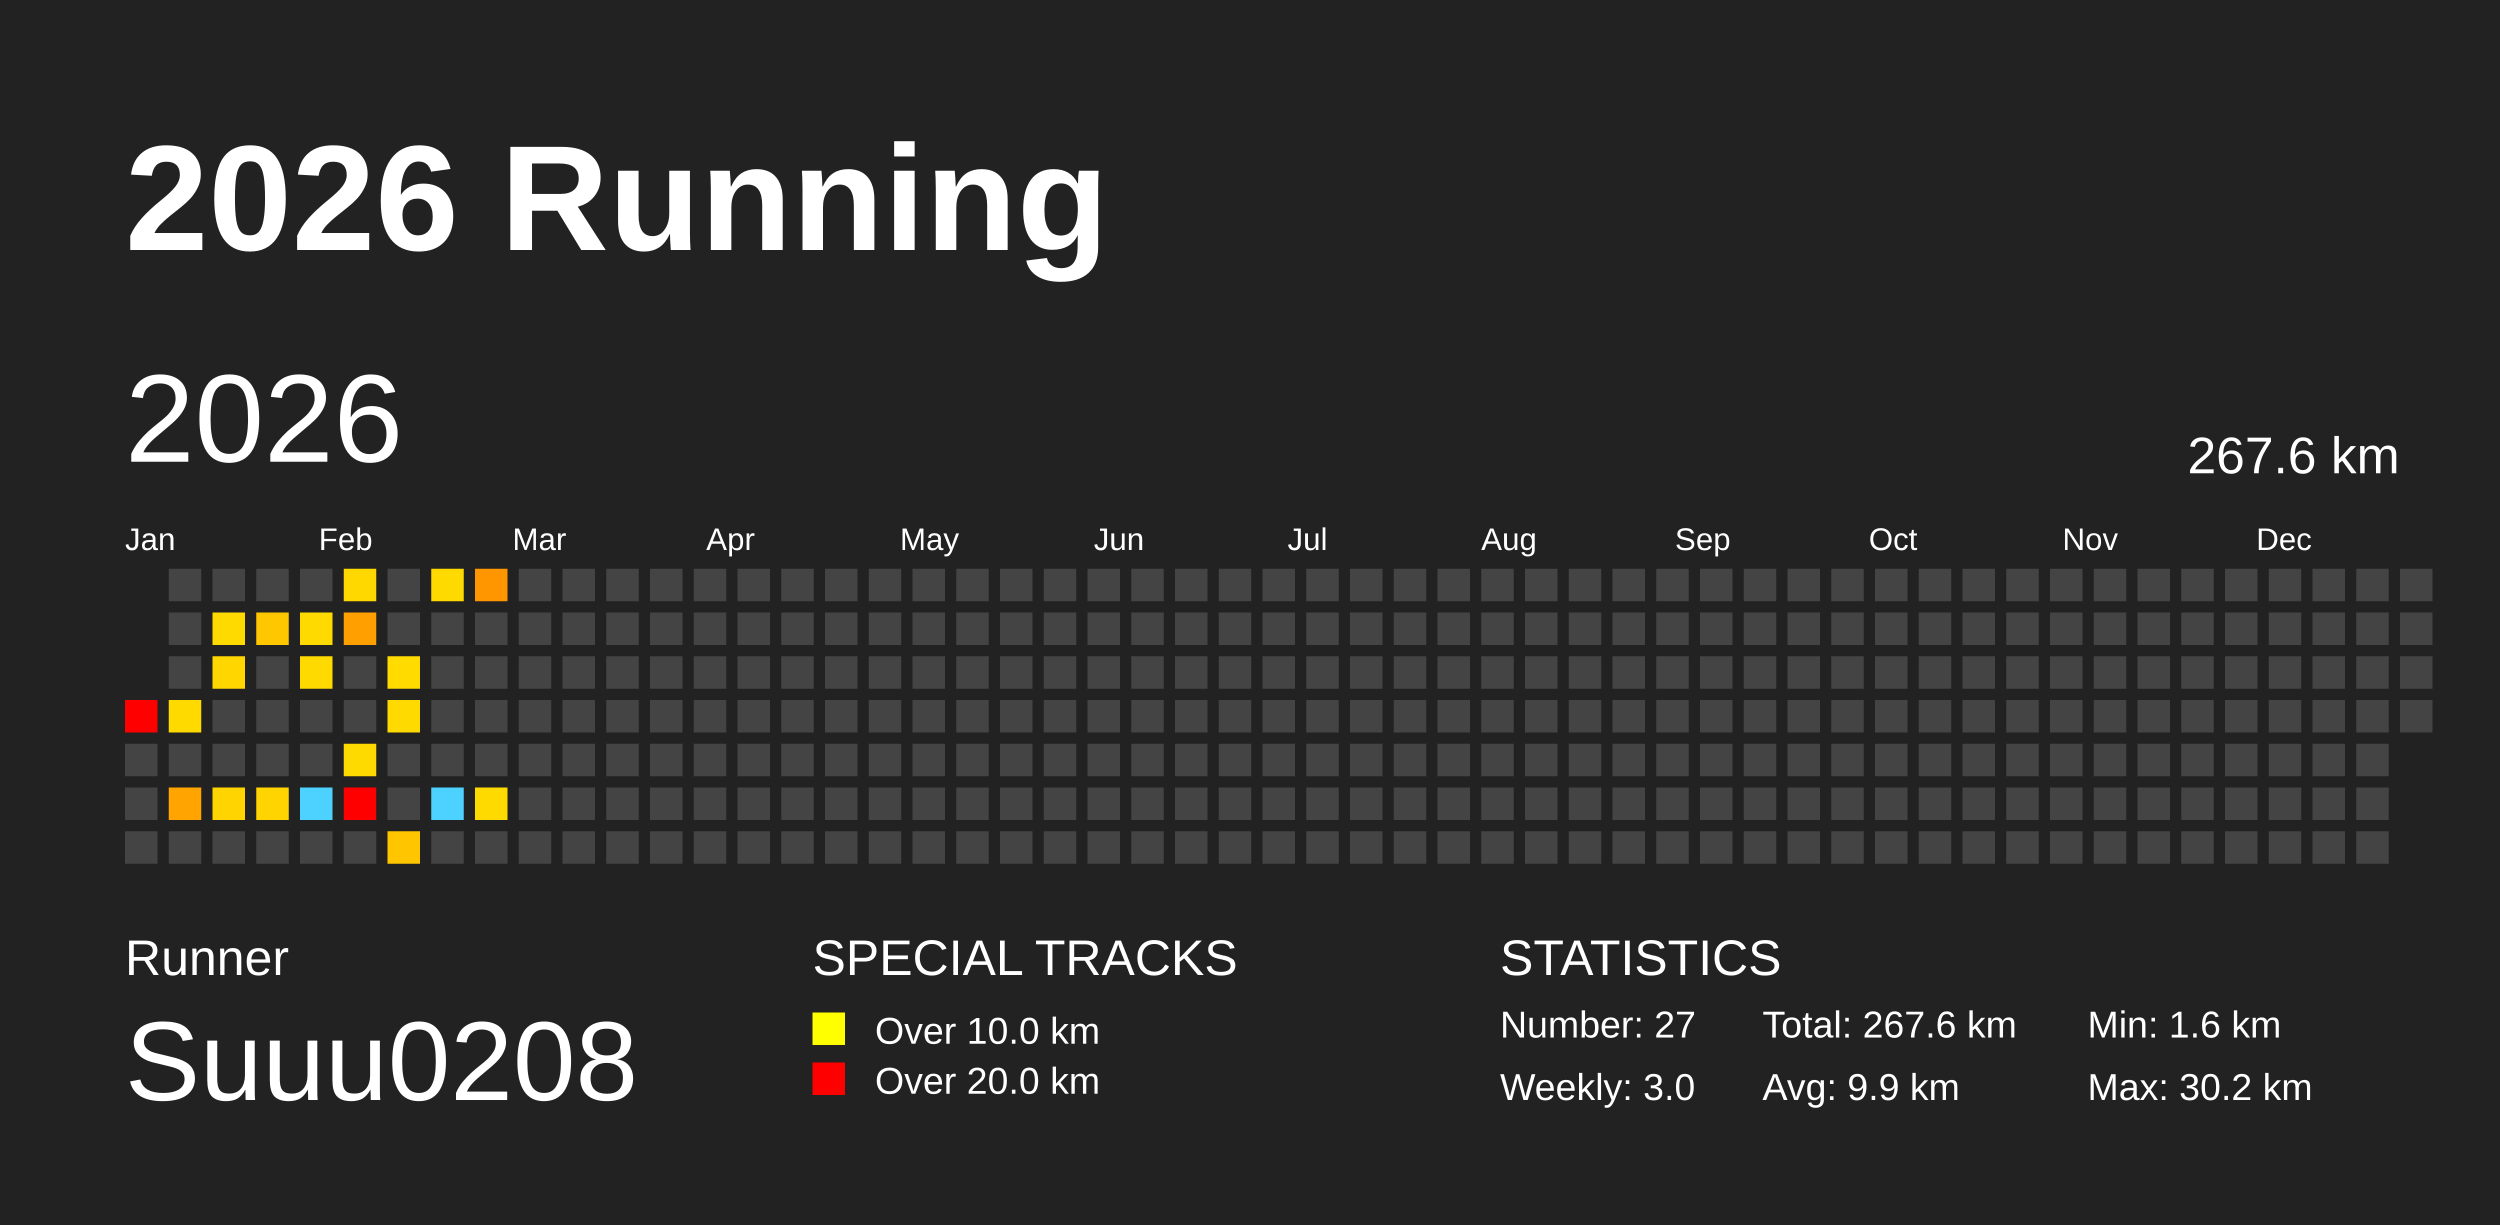
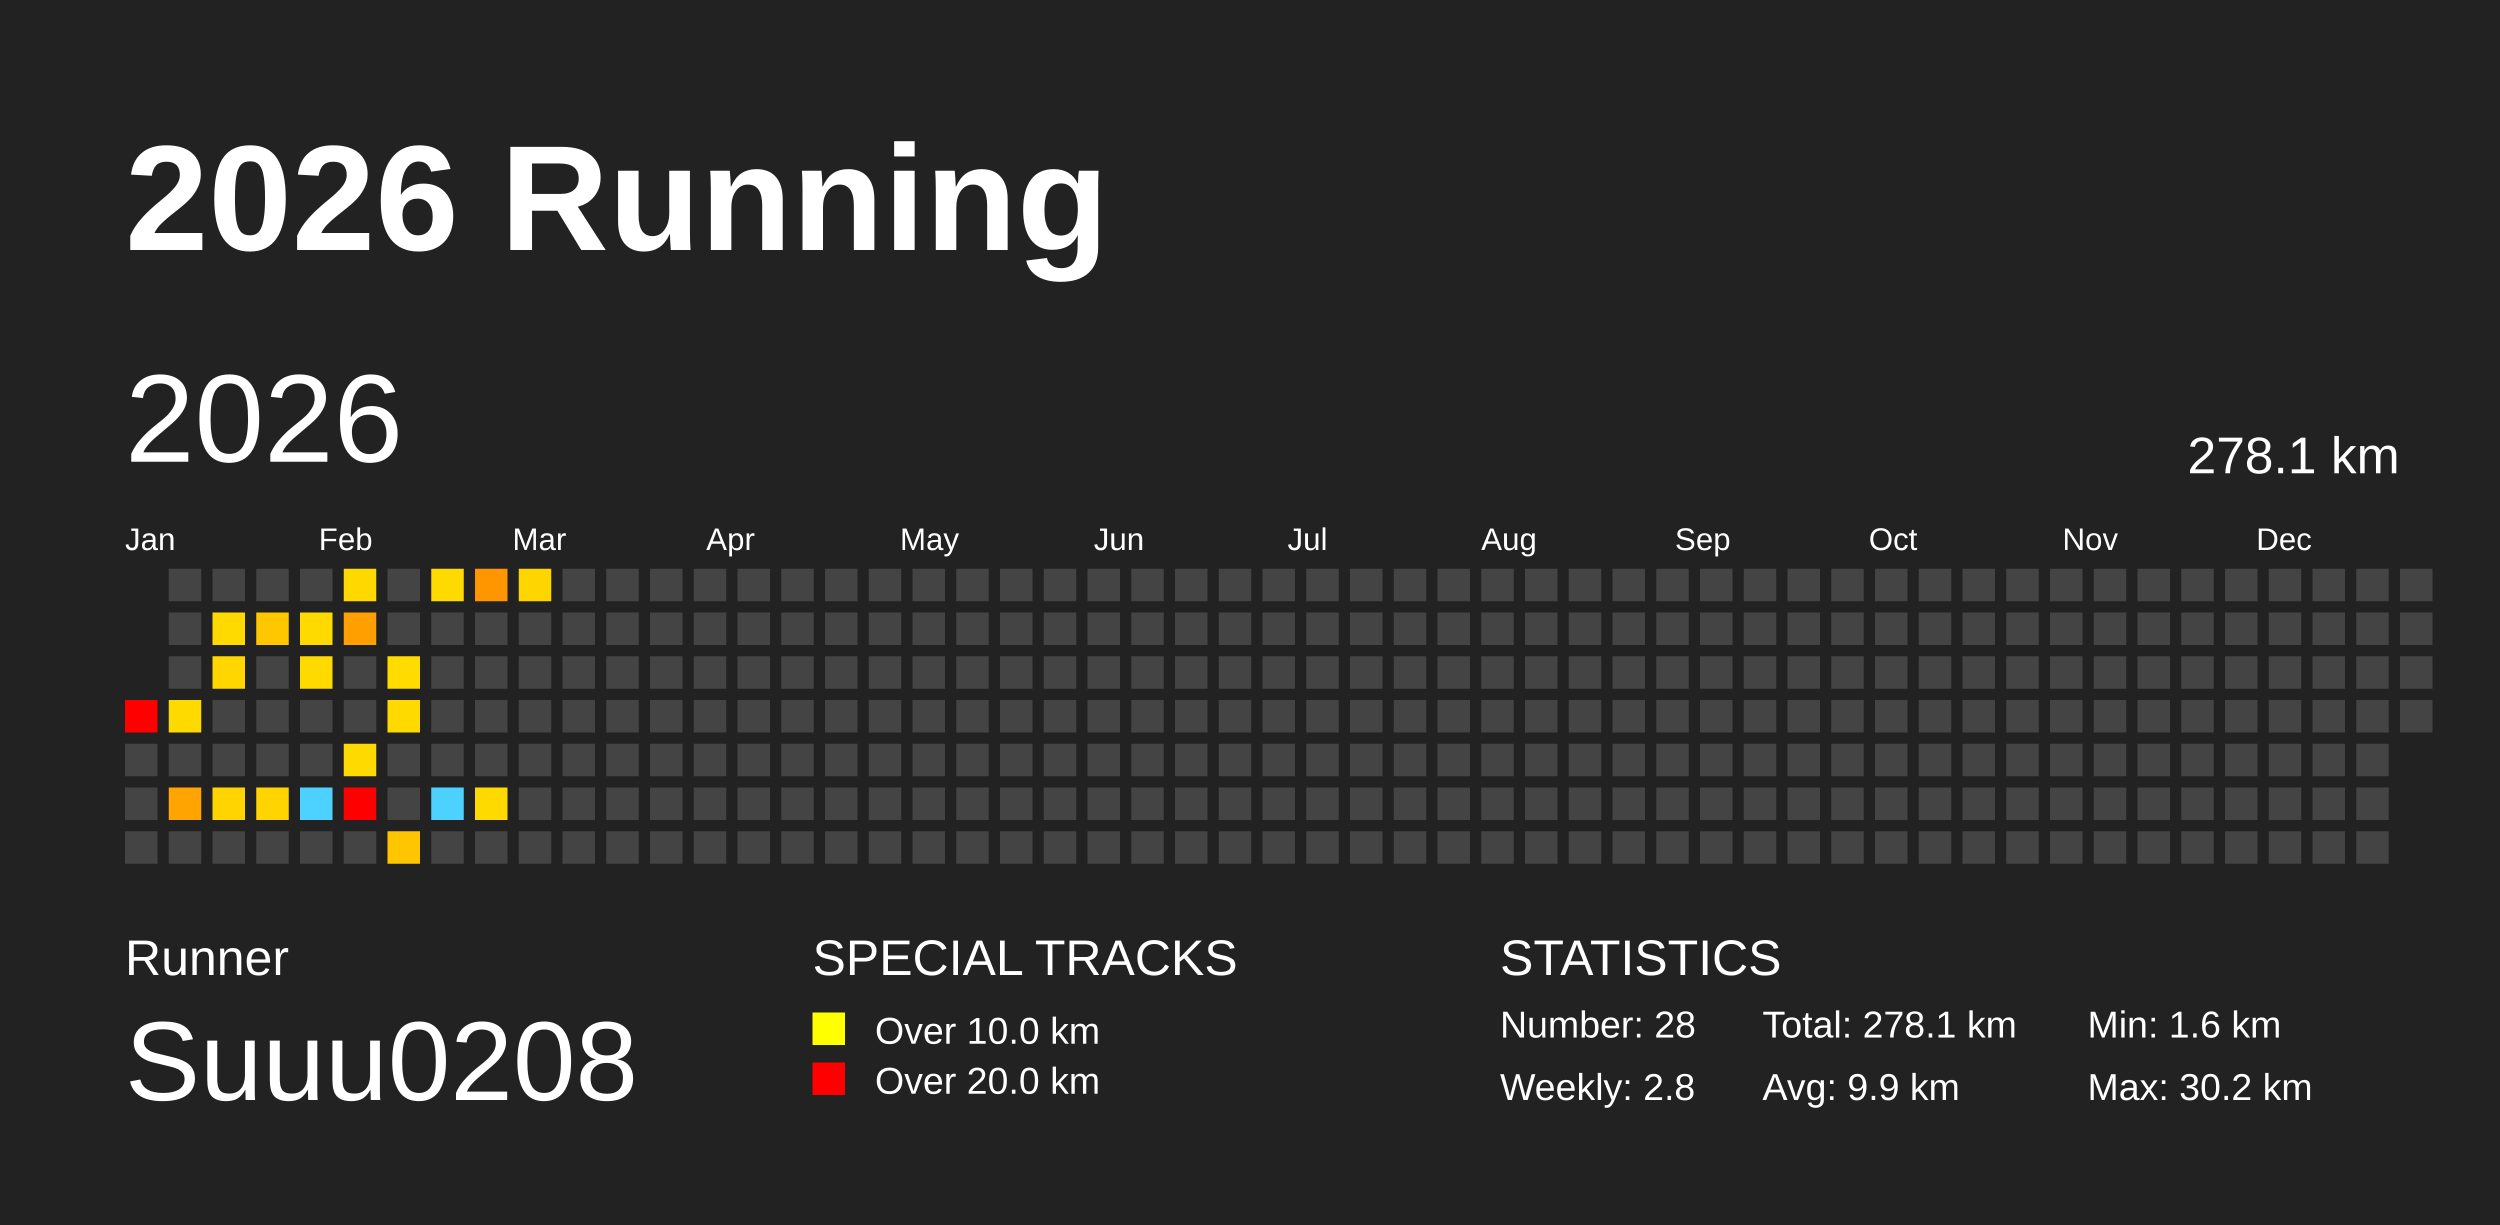
<svg xmlns="http://www.w3.org/2000/svg" baseProfile="full" height="98mm" version="1.1" viewBox="0,0,200,98" width="200mm">
  <defs />
  <rect fill="#222222" height="98" width="200" x="0" y="0" />
  <text fill="#FFFFFF" style="font-size:12px; font-family:Arial; font-weight:bold;" x="10" y="20">2026 Running</text>
  <text fill="#FFFFFF" style="font-size:4px; font-family:Arial" x="10" y="78">Runner</text>
  <text fill="#FFFFFF" style="font-size:9px; font-family:Arial" x="10" y="88">Suuu0208</text>
  <text fill="#FFFFFF" style="font-size:4px; font-family:Arial" x="65" y="78">SPECIAL TRACKS</text>
  <rect fill="yellow" height="2.6" width="2.6" x="65" y="81" />
  <text fill="#FFFFFF" style="font-size:3px; font-family:Arial" x="70" y="83.5">Over 10.0 km</text>
  <rect fill="red" height="2.6" width="2.6" x="65" y="85" />
  <text fill="#FFFFFF" style="font-size:3px; font-family:Arial" x="70" y="87.5">Over 20.0 km</text>
  <text fill="#FFFFFF" style="font-size:4px; font-family:Arial" x="120" y="78">STATISTICS</text>
-   <text fill="#FFFFFF" style="font-size:3px; font-family:Arial" x="120" y="83">Number: 27</text>
-   <text fill="#FFFFFF" style="font-size:3px; font-family:Arial" x="120" y="88">Weekly: 3.0</text>
-   <text fill="#FFFFFF" style="font-size:3px; font-family:Arial" x="141" y="83">Total: 267.6 km</text>
+   <text fill="#FFFFFF" style="font-size:3px; font-family:Arial" x="120" y="83">Number: 28</text>
+   <text fill="#FFFFFF" style="font-size:3px; font-family:Arial" x="120" y="88">Weekly: 2.8</text>
+   <text fill="#FFFFFF" style="font-size:3px; font-family:Arial" x="141" y="83">Total: 278.1 km</text>
  <text fill="#FFFFFF" style="font-size:3px; font-family:Arial" x="141" y="88">Avg: 9.9 km</text>
  <text fill="#FFFFFF" style="font-size:3px; font-family:Arial" x="167" y="83">Min: 1.6 km</text>
  <text fill="#FFFFFF" style="font-size:3px; font-family:Arial" x="167" y="88">Max: 30.2 km</text>
  <text dominant-baseline="hanging" fill="#FFFFFF" style="font-size:10.0px; font-family:Arial;" x="10" y="30">2026</text>
-   <text dominant-baseline="hanging" fill="#FFFFFF" style="font-size:4.125px; font-family:Arial;" x="175" y="35">267.6 km</text>
+   <text dominant-baseline="hanging" fill="#FFFFFF" style="font-size:4.125px; font-family:Arial;" x="175" y="35">278.1 km</text>
  <text fill="#FFFFFF" style="font-size:2.5px; font-family:Arial" x="10.0" y="44">Jan</text>
  <text fill="#FFFFFF" style="font-size:2.5px; font-family:Arial" x="25.5" y="44">Feb</text>
  <text fill="#FFFFFF" style="font-size:2.5px; font-family:Arial" x="41.0" y="44">Mar</text>
  <text fill="#FFFFFF" style="font-size:2.5px; font-family:Arial" x="56.5" y="44">Apr</text>
  <text fill="#FFFFFF" style="font-size:2.5px; font-family:Arial" x="72.0" y="44">May</text>
  <text fill="#FFFFFF" style="font-size:2.5px; font-family:Arial" x="87.5" y="44">Jun</text>
  <text fill="#FFFFFF" style="font-size:2.5px; font-family:Arial" x="103.0" y="44">Jul</text>
  <text fill="#FFFFFF" style="font-size:2.5px; font-family:Arial" x="118.5" y="44">Aug</text>
  <text fill="#FFFFFF" style="font-size:2.5px; font-family:Arial" x="134.0" y="44">Sep</text>
  <text fill="#FFFFFF" style="font-size:2.5px; font-family:Arial" x="149.5" y="44">Oct</text>
  <text fill="#FFFFFF" style="font-size:2.5px; font-family:Arial" x="165.0" y="44">Nov</text>
  <text fill="#FFFFFF" style="font-size:2.5px; font-family:Arial" x="180.5" y="44">Dec</text>
  <rect fill="red" height="2.6" width="2.6" x="10.0" y="56.0" />
  <rect fill="#444444" height="2.6" width="2.6" x="10.0" y="59.5" />
  <rect fill="#444444" height="2.6" width="2.6" x="10.0" y="63.0" />
  <rect fill="#444444" height="2.6" width="2.6" x="10.0" y="66.5" />
  <rect fill="#444444" height="2.6" width="2.6" x="13.5" y="45.5" />
  <rect fill="#444444" height="2.6" width="2.6" x="13.5" y="49.0" />
  <rect fill="#444444" height="2.6" width="2.6" x="13.5" y="52.5" />
  <rect fill="#ffda00" height="2.6" width="2.6" x="13.5" y="56.0" />
  <rect fill="#444444" height="2.6" width="2.6" x="13.5" y="59.5" />
  <rect fill="#ffa400" height="2.6" width="2.6" x="13.5" y="63.0" />
  <rect fill="#444444" height="2.6" width="2.6" x="13.5" y="66.5" />
  <rect fill="#444444" height="2.6" width="2.6" x="17.0" y="45.5" />
  <rect fill="#ffda00" height="2.6" width="2.6" x="17.0" y="49.0" />
  <rect fill="#ffd600" height="2.6" width="2.6" x="17.0" y="52.5" />
  <rect fill="#444444" height="2.6" width="2.6" x="17.0" y="56.0" />
  <rect fill="#444444" height="2.6" width="2.6" x="17.0" y="59.5" />
  <rect fill="#ffd400" height="2.6" width="2.6" x="17.0" y="63.0" />
  <rect fill="#444444" height="2.6" width="2.6" x="17.0" y="66.5" />
  <rect fill="#444444" height="2.6" width="2.6" x="20.5" y="45.5" />
  <rect fill="#ffc700" height="2.6" width="2.6" x="20.5" y="49.0" />
  <rect fill="#444444" height="2.6" width="2.6" x="20.5" y="52.5" />
  <rect fill="#444444" height="2.6" width="2.6" x="20.5" y="56.0" />
  <rect fill="#444444" height="2.6" width="2.6" x="20.5" y="59.5" />
  <rect fill="#ffd400" height="2.6" width="2.6" x="20.5" y="63.0" />
  <rect fill="#444444" height="2.6" width="2.6" x="20.5" y="66.5" />
  <rect fill="#444444" height="2.6" width="2.6" x="24.0" y="45.5" />
  <rect fill="#ffda00" height="2.6" width="2.6" x="24.0" y="49.0" />
  <rect fill="#ffda00" height="2.6" width="2.6" x="24.0" y="52.5" />
  <rect fill="#444444" height="2.6" width="2.6" x="24.0" y="56.0" />
  <rect fill="#444444" height="2.6" width="2.6" x="24.0" y="59.5" />
  <rect fill="#4dd2ff" height="2.6" width="2.6" x="24.0" y="63.0" />
  <rect fill="#444444" height="2.6" width="2.6" x="24.0" y="66.5" />
  <rect fill="#ffd800" height="2.6" width="2.6" x="27.5" y="45.5" />
  <rect fill="#ffa000" height="2.6" width="2.6" x="27.5" y="49.0" />
  <rect fill="#444444" height="2.6" width="2.6" x="27.5" y="52.5" />
  <rect fill="#444444" height="2.6" width="2.6" x="27.5" y="56.0" />
  <rect fill="#ffda00" height="2.6" width="2.6" x="27.5" y="59.5" />
  <rect fill="red" height="2.6" width="2.6" x="27.5" y="63.0" />
  <rect fill="#444444" height="2.6" width="2.6" x="27.5" y="66.5" />
  <rect fill="#444444" height="2.6" width="2.6" x="31.0" y="45.5" />
  <rect fill="#444444" height="2.6" width="2.6" x="31.0" y="49.0" />
  <rect fill="#ffdb00" height="2.6" width="2.6" x="31.0" y="52.5" />
  <rect fill="#ffda00" height="2.6" width="2.6" x="31.0" y="56.0" />
  <rect fill="#444444" height="2.6" width="2.6" x="31.0" y="59.5" />
  <rect fill="#444444" height="2.6" width="2.6" x="31.0" y="63.0" />
  <rect fill="#ffc600" height="2.6" width="2.6" x="31.0" y="66.5" />
  <rect fill="#ffda00" height="2.6" width="2.6" x="34.5" y="45.5" />
  <rect fill="#444444" height="2.6" width="2.6" x="34.5" y="49.0" />
  <rect fill="#444444" height="2.6" width="2.6" x="34.5" y="52.5" />
  <rect fill="#444444" height="2.6" width="2.6" x="34.5" y="56.0" />
  <rect fill="#444444" height="2.6" width="2.6" x="34.5" y="59.5" />
  <rect fill="#4dd2ff" height="2.6" width="2.6" x="34.5" y="63.0" />
  <rect fill="#444444" height="2.6" width="2.6" x="34.5" y="66.5" />
  <rect fill="#ff9600" height="2.6" width="2.6" x="38.0" y="45.5" />
  <rect fill="#444444" height="2.6" width="2.6" x="38.0" y="49.0" />
  <rect fill="#444444" height="2.6" width="2.6" x="38.0" y="52.5" />
  <rect fill="#444444" height="2.6" width="2.6" x="38.0" y="56.0" />
  <rect fill="#444444" height="2.6" width="2.6" x="38.0" y="59.5" />
  <rect fill="#ffda00" height="2.6" width="2.6" x="38.0" y="63.0" />
  <rect fill="#444444" height="2.6" width="2.6" x="38.0" y="66.5" />
-   <rect fill="#444444" height="2.6" width="2.6" x="41.5" y="45.5" />
+   <rect fill="#ffd500" height="2.6" width="2.6" x="41.5" y="45.5" />
  <rect fill="#444444" height="2.6" width="2.6" x="41.5" y="49.0" />
  <rect fill="#444444" height="2.6" width="2.6" x="41.5" y="52.5" />
  <rect fill="#444444" height="2.6" width="2.6" x="41.5" y="56.0" />
  <rect fill="#444444" height="2.6" width="2.6" x="41.5" y="59.5" />
  <rect fill="#444444" height="2.6" width="2.6" x="41.5" y="63.0" />
  <rect fill="#444444" height="2.6" width="2.6" x="41.5" y="66.5" />
  <rect fill="#444444" height="2.6" width="2.6" x="45.0" y="45.5" />
  <rect fill="#444444" height="2.6" width="2.6" x="45.0" y="49.0" />
  <rect fill="#444444" height="2.6" width="2.6" x="45.0" y="52.5" />
  <rect fill="#444444" height="2.6" width="2.6" x="45.0" y="56.0" />
  <rect fill="#444444" height="2.6" width="2.6" x="45.0" y="59.5" />
  <rect fill="#444444" height="2.6" width="2.6" x="45.0" y="63.0" />
  <rect fill="#444444" height="2.6" width="2.6" x="45.0" y="66.5" />
  <rect fill="#444444" height="2.6" width="2.6" x="48.5" y="45.5" />
  <rect fill="#444444" height="2.6" width="2.6" x="48.5" y="49.0" />
  <rect fill="#444444" height="2.6" width="2.6" x="48.5" y="52.5" />
  <rect fill="#444444" height="2.6" width="2.6" x="48.5" y="56.0" />
  <rect fill="#444444" height="2.6" width="2.6" x="48.5" y="59.5" />
  <rect fill="#444444" height="2.6" width="2.6" x="48.5" y="63.0" />
  <rect fill="#444444" height="2.6" width="2.6" x="48.5" y="66.5" />
  <rect fill="#444444" height="2.6" width="2.6" x="52.0" y="45.5" />
  <rect fill="#444444" height="2.6" width="2.6" x="52.0" y="49.0" />
  <rect fill="#444444" height="2.6" width="2.6" x="52.0" y="52.5" />
  <rect fill="#444444" height="2.6" width="2.6" x="52.0" y="56.0" />
  <rect fill="#444444" height="2.6" width="2.6" x="52.0" y="59.5" />
  <rect fill="#444444" height="2.6" width="2.6" x="52.0" y="63.0" />
  <rect fill="#444444" height="2.6" width="2.6" x="52.0" y="66.5" />
  <rect fill="#444444" height="2.6" width="2.6" x="55.5" y="45.5" />
  <rect fill="#444444" height="2.6" width="2.6" x="55.5" y="49.0" />
  <rect fill="#444444" height="2.6" width="2.6" x="55.5" y="52.5" />
  <rect fill="#444444" height="2.6" width="2.6" x="55.5" y="56.0" />
  <rect fill="#444444" height="2.6" width="2.6" x="55.5" y="59.5" />
  <rect fill="#444444" height="2.6" width="2.6" x="55.5" y="63.0" />
  <rect fill="#444444" height="2.6" width="2.6" x="55.5" y="66.5" />
  <rect fill="#444444" height="2.6" width="2.6" x="59.0" y="45.5" />
  <rect fill="#444444" height="2.6" width="2.6" x="59.0" y="49.0" />
  <rect fill="#444444" height="2.6" width="2.6" x="59.0" y="52.5" />
  <rect fill="#444444" height="2.6" width="2.6" x="59.0" y="56.0" />
  <rect fill="#444444" height="2.6" width="2.6" x="59.0" y="59.5" />
  <rect fill="#444444" height="2.6" width="2.6" x="59.0" y="63.0" />
  <rect fill="#444444" height="2.6" width="2.6" x="59.0" y="66.5" />
  <rect fill="#444444" height="2.6" width="2.6" x="62.5" y="45.5" />
  <rect fill="#444444" height="2.6" width="2.6" x="62.5" y="49.0" />
  <rect fill="#444444" height="2.6" width="2.6" x="62.5" y="52.5" />
  <rect fill="#444444" height="2.6" width="2.6" x="62.5" y="56.0" />
  <rect fill="#444444" height="2.6" width="2.6" x="62.5" y="59.5" />
  <rect fill="#444444" height="2.6" width="2.6" x="62.5" y="63.0" />
  <rect fill="#444444" height="2.6" width="2.6" x="62.5" y="66.5" />
  <rect fill="#444444" height="2.6" width="2.6" x="66.0" y="45.5" />
  <rect fill="#444444" height="2.6" width="2.6" x="66.0" y="49.0" />
  <rect fill="#444444" height="2.6" width="2.6" x="66.0" y="52.5" />
  <rect fill="#444444" height="2.6" width="2.6" x="66.0" y="56.0" />
  <rect fill="#444444" height="2.6" width="2.6" x="66.0" y="59.5" />
  <rect fill="#444444" height="2.6" width="2.6" x="66.0" y="63.0" />
  <rect fill="#444444" height="2.6" width="2.6" x="66.0" y="66.5" />
  <rect fill="#444444" height="2.6" width="2.6" x="69.5" y="45.5" />
  <rect fill="#444444" height="2.6" width="2.6" x="69.5" y="49.0" />
  <rect fill="#444444" height="2.6" width="2.6" x="69.5" y="52.5" />
  <rect fill="#444444" height="2.6" width="2.6" x="69.5" y="56.0" />
  <rect fill="#444444" height="2.6" width="2.6" x="69.5" y="59.5" />
  <rect fill="#444444" height="2.6" width="2.6" x="69.5" y="63.0" />
  <rect fill="#444444" height="2.6" width="2.6" x="69.5" y="66.5" />
  <rect fill="#444444" height="2.6" width="2.6" x="73.0" y="45.5" />
  <rect fill="#444444" height="2.6" width="2.6" x="73.0" y="49.0" />
  <rect fill="#444444" height="2.6" width="2.6" x="73.0" y="52.5" />
  <rect fill="#444444" height="2.6" width="2.6" x="73.0" y="56.0" />
  <rect fill="#444444" height="2.6" width="2.6" x="73.0" y="59.5" />
  <rect fill="#444444" height="2.6" width="2.6" x="73.0" y="63.0" />
  <rect fill="#444444" height="2.6" width="2.6" x="73.0" y="66.5" />
  <rect fill="#444444" height="2.6" width="2.6" x="76.5" y="45.5" />
  <rect fill="#444444" height="2.6" width="2.6" x="76.5" y="49.0" />
  <rect fill="#444444" height="2.6" width="2.6" x="76.5" y="52.5" />
  <rect fill="#444444" height="2.6" width="2.6" x="76.5" y="56.0" />
  <rect fill="#444444" height="2.6" width="2.6" x="76.5" y="59.5" />
  <rect fill="#444444" height="2.6" width="2.6" x="76.5" y="63.0" />
  <rect fill="#444444" height="2.6" width="2.6" x="76.5" y="66.5" />
  <rect fill="#444444" height="2.6" width="2.6" x="80.0" y="45.5" />
  <rect fill="#444444" height="2.6" width="2.6" x="80.0" y="49.0" />
  <rect fill="#444444" height="2.6" width="2.6" x="80.0" y="52.5" />
  <rect fill="#444444" height="2.6" width="2.6" x="80.0" y="56.0" />
  <rect fill="#444444" height="2.6" width="2.6" x="80.0" y="59.5" />
  <rect fill="#444444" height="2.6" width="2.6" x="80.0" y="63.0" />
  <rect fill="#444444" height="2.6" width="2.6" x="80.0" y="66.5" />
  <rect fill="#444444" height="2.6" width="2.6" x="83.5" y="45.5" />
  <rect fill="#444444" height="2.6" width="2.6" x="83.5" y="49.0" />
  <rect fill="#444444" height="2.6" width="2.6" x="83.5" y="52.5" />
  <rect fill="#444444" height="2.6" width="2.6" x="83.5" y="56.0" />
  <rect fill="#444444" height="2.6" width="2.6" x="83.5" y="59.5" />
  <rect fill="#444444" height="2.6" width="2.6" x="83.5" y="63.0" />
  <rect fill="#444444" height="2.6" width="2.6" x="83.5" y="66.5" />
  <rect fill="#444444" height="2.6" width="2.6" x="87.0" y="45.5" />
  <rect fill="#444444" height="2.6" width="2.6" x="87.0" y="49.0" />
  <rect fill="#444444" height="2.6" width="2.6" x="87.0" y="52.5" />
  <rect fill="#444444" height="2.6" width="2.6" x="87.0" y="56.0" />
  <rect fill="#444444" height="2.6" width="2.6" x="87.0" y="59.5" />
  <rect fill="#444444" height="2.6" width="2.6" x="87.0" y="63.0" />
  <rect fill="#444444" height="2.6" width="2.6" x="87.0" y="66.5" />
  <rect fill="#444444" height="2.6" width="2.6" x="90.5" y="45.5" />
  <rect fill="#444444" height="2.6" width="2.6" x="90.5" y="49.0" />
  <rect fill="#444444" height="2.6" width="2.6" x="90.5" y="52.5" />
  <rect fill="#444444" height="2.6" width="2.6" x="90.5" y="56.0" />
  <rect fill="#444444" height="2.6" width="2.6" x="90.5" y="59.5" />
  <rect fill="#444444" height="2.6" width="2.6" x="90.5" y="63.0" />
  <rect fill="#444444" height="2.6" width="2.6" x="90.5" y="66.5" />
  <rect fill="#444444" height="2.6" width="2.6" x="94.0" y="45.5" />
  <rect fill="#444444" height="2.6" width="2.6" x="94.0" y="49.0" />
  <rect fill="#444444" height="2.6" width="2.6" x="94.0" y="52.5" />
  <rect fill="#444444" height="2.6" width="2.6" x="94.0" y="56.0" />
  <rect fill="#444444" height="2.6" width="2.6" x="94.0" y="59.5" />
  <rect fill="#444444" height="2.6" width="2.6" x="94.0" y="63.0" />
  <rect fill="#444444" height="2.6" width="2.6" x="94.0" y="66.5" />
  <rect fill="#444444" height="2.6" width="2.6" x="97.5" y="45.5" />
  <rect fill="#444444" height="2.6" width="2.6" x="97.5" y="49.0" />
  <rect fill="#444444" height="2.6" width="2.6" x="97.5" y="52.5" />
  <rect fill="#444444" height="2.6" width="2.6" x="97.5" y="56.0" />
  <rect fill="#444444" height="2.6" width="2.6" x="97.5" y="59.5" />
  <rect fill="#444444" height="2.6" width="2.6" x="97.5" y="63.0" />
  <rect fill="#444444" height="2.6" width="2.6" x="97.5" y="66.5" />
  <rect fill="#444444" height="2.6" width="2.6" x="101.0" y="45.5" />
  <rect fill="#444444" height="2.6" width="2.6" x="101.0" y="49.0" />
  <rect fill="#444444" height="2.6" width="2.6" x="101.0" y="52.5" />
  <rect fill="#444444" height="2.6" width="2.6" x="101.0" y="56.0" />
  <rect fill="#444444" height="2.6" width="2.6" x="101.0" y="59.5" />
  <rect fill="#444444" height="2.6" width="2.6" x="101.0" y="63.0" />
  <rect fill="#444444" height="2.6" width="2.6" x="101.0" y="66.5" />
  <rect fill="#444444" height="2.6" width="2.6" x="104.5" y="45.5" />
  <rect fill="#444444" height="2.6" width="2.6" x="104.5" y="49.0" />
  <rect fill="#444444" height="2.6" width="2.6" x="104.5" y="52.5" />
  <rect fill="#444444" height="2.6" width="2.6" x="104.5" y="56.0" />
  <rect fill="#444444" height="2.6" width="2.6" x="104.5" y="59.5" />
  <rect fill="#444444" height="2.6" width="2.6" x="104.5" y="63.0" />
  <rect fill="#444444" height="2.6" width="2.6" x="104.5" y="66.5" />
  <rect fill="#444444" height="2.6" width="2.6" x="108.0" y="45.5" />
  <rect fill="#444444" height="2.6" width="2.6" x="108.0" y="49.0" />
  <rect fill="#444444" height="2.6" width="2.6" x="108.0" y="52.5" />
  <rect fill="#444444" height="2.6" width="2.6" x="108.0" y="56.0" />
  <rect fill="#444444" height="2.6" width="2.6" x="108.0" y="59.5" />
  <rect fill="#444444" height="2.6" width="2.6" x="108.0" y="63.0" />
  <rect fill="#444444" height="2.6" width="2.6" x="108.0" y="66.5" />
  <rect fill="#444444" height="2.6" width="2.6" x="111.5" y="45.5" />
  <rect fill="#444444" height="2.6" width="2.6" x="111.5" y="49.0" />
  <rect fill="#444444" height="2.6" width="2.6" x="111.5" y="52.5" />
  <rect fill="#444444" height="2.6" width="2.6" x="111.5" y="56.0" />
  <rect fill="#444444" height="2.6" width="2.6" x="111.5" y="59.5" />
  <rect fill="#444444" height="2.6" width="2.6" x="111.5" y="63.0" />
  <rect fill="#444444" height="2.6" width="2.6" x="111.5" y="66.5" />
  <rect fill="#444444" height="2.6" width="2.6" x="115.0" y="45.5" />
  <rect fill="#444444" height="2.6" width="2.6" x="115.0" y="49.0" />
  <rect fill="#444444" height="2.6" width="2.6" x="115.0" y="52.5" />
  <rect fill="#444444" height="2.6" width="2.6" x="115.0" y="56.0" />
  <rect fill="#444444" height="2.6" width="2.6" x="115.0" y="59.5" />
  <rect fill="#444444" height="2.6" width="2.6" x="115.0" y="63.0" />
  <rect fill="#444444" height="2.6" width="2.6" x="115.0" y="66.5" />
  <rect fill="#444444" height="2.6" width="2.6" x="118.5" y="45.5" />
  <rect fill="#444444" height="2.6" width="2.6" x="118.5" y="49.0" />
  <rect fill="#444444" height="2.6" width="2.6" x="118.5" y="52.5" />
  <rect fill="#444444" height="2.6" width="2.6" x="118.5" y="56.0" />
  <rect fill="#444444" height="2.6" width="2.6" x="118.5" y="59.5" />
  <rect fill="#444444" height="2.6" width="2.6" x="118.5" y="63.0" />
  <rect fill="#444444" height="2.6" width="2.6" x="118.5" y="66.5" />
  <rect fill="#444444" height="2.6" width="2.6" x="122.0" y="45.5" />
  <rect fill="#444444" height="2.6" width="2.6" x="122.0" y="49.0" />
  <rect fill="#444444" height="2.6" width="2.6" x="122.0" y="52.5" />
  <rect fill="#444444" height="2.6" width="2.6" x="122.0" y="56.0" />
  <rect fill="#444444" height="2.6" width="2.6" x="122.0" y="59.5" />
  <rect fill="#444444" height="2.6" width="2.6" x="122.0" y="63.0" />
  <rect fill="#444444" height="2.6" width="2.6" x="122.0" y="66.5" />
  <rect fill="#444444" height="2.6" width="2.6" x="125.5" y="45.5" />
  <rect fill="#444444" height="2.6" width="2.6" x="125.5" y="49.0" />
  <rect fill="#444444" height="2.6" width="2.6" x="125.5" y="52.5" />
  <rect fill="#444444" height="2.6" width="2.6" x="125.5" y="56.0" />
  <rect fill="#444444" height="2.6" width="2.6" x="125.5" y="59.5" />
  <rect fill="#444444" height="2.6" width="2.6" x="125.5" y="63.0" />
  <rect fill="#444444" height="2.6" width="2.6" x="125.5" y="66.5" />
  <rect fill="#444444" height="2.6" width="2.6" x="129.0" y="45.5" />
  <rect fill="#444444" height="2.6" width="2.6" x="129.0" y="49.0" />
  <rect fill="#444444" height="2.6" width="2.6" x="129.0" y="52.5" />
  <rect fill="#444444" height="2.6" width="2.6" x="129.0" y="56.0" />
  <rect fill="#444444" height="2.6" width="2.6" x="129.0" y="59.5" />
  <rect fill="#444444" height="2.6" width="2.6" x="129.0" y="63.0" />
  <rect fill="#444444" height="2.6" width="2.6" x="129.0" y="66.5" />
  <rect fill="#444444" height="2.6" width="2.6" x="132.5" y="45.5" />
  <rect fill="#444444" height="2.6" width="2.6" x="132.5" y="49.0" />
  <rect fill="#444444" height="2.6" width="2.6" x="132.5" y="52.5" />
  <rect fill="#444444" height="2.6" width="2.6" x="132.5" y="56.0" />
  <rect fill="#444444" height="2.6" width="2.6" x="132.5" y="59.5" />
  <rect fill="#444444" height="2.6" width="2.6" x="132.5" y="63.0" />
  <rect fill="#444444" height="2.6" width="2.6" x="132.5" y="66.5" />
  <rect fill="#444444" height="2.6" width="2.6" x="136.0" y="45.5" />
  <rect fill="#444444" height="2.6" width="2.6" x="136.0" y="49.0" />
  <rect fill="#444444" height="2.6" width="2.6" x="136.0" y="52.5" />
  <rect fill="#444444" height="2.6" width="2.6" x="136.0" y="56.0" />
  <rect fill="#444444" height="2.6" width="2.6" x="136.0" y="59.5" />
  <rect fill="#444444" height="2.6" width="2.6" x="136.0" y="63.0" />
  <rect fill="#444444" height="2.6" width="2.6" x="136.0" y="66.5" />
  <rect fill="#444444" height="2.6" width="2.6" x="139.5" y="45.5" />
  <rect fill="#444444" height="2.6" width="2.6" x="139.5" y="49.0" />
  <rect fill="#444444" height="2.6" width="2.6" x="139.5" y="52.5" />
  <rect fill="#444444" height="2.6" width="2.6" x="139.5" y="56.0" />
  <rect fill="#444444" height="2.6" width="2.6" x="139.5" y="59.5" />
  <rect fill="#444444" height="2.6" width="2.6" x="139.5" y="63.0" />
  <rect fill="#444444" height="2.6" width="2.6" x="139.5" y="66.5" />
  <rect fill="#444444" height="2.6" width="2.6" x="143.0" y="45.5" />
  <rect fill="#444444" height="2.6" width="2.6" x="143.0" y="49.0" />
  <rect fill="#444444" height="2.6" width="2.6" x="143.0" y="52.5" />
  <rect fill="#444444" height="2.6" width="2.6" x="143.0" y="56.0" />
  <rect fill="#444444" height="2.6" width="2.6" x="143.0" y="59.5" />
  <rect fill="#444444" height="2.6" width="2.6" x="143.0" y="63.0" />
  <rect fill="#444444" height="2.6" width="2.6" x="143.0" y="66.5" />
  <rect fill="#444444" height="2.6" width="2.6" x="146.5" y="45.5" />
  <rect fill="#444444" height="2.6" width="2.6" x="146.5" y="49.0" />
  <rect fill="#444444" height="2.6" width="2.6" x="146.5" y="52.5" />
  <rect fill="#444444" height="2.6" width="2.6" x="146.5" y="56.0" />
  <rect fill="#444444" height="2.6" width="2.6" x="146.5" y="59.5" />
  <rect fill="#444444" height="2.6" width="2.6" x="146.5" y="63.0" />
  <rect fill="#444444" height="2.6" width="2.6" x="146.5" y="66.5" />
  <rect fill="#444444" height="2.6" width="2.6" x="150.0" y="45.5" />
  <rect fill="#444444" height="2.6" width="2.6" x="150.0" y="49.0" />
  <rect fill="#444444" height="2.6" width="2.6" x="150.0" y="52.5" />
  <rect fill="#444444" height="2.6" width="2.6" x="150.0" y="56.0" />
  <rect fill="#444444" height="2.6" width="2.6" x="150.0" y="59.5" />
  <rect fill="#444444" height="2.6" width="2.6" x="150.0" y="63.0" />
  <rect fill="#444444" height="2.6" width="2.6" x="150.0" y="66.5" />
  <rect fill="#444444" height="2.6" width="2.6" x="153.5" y="45.5" />
  <rect fill="#444444" height="2.6" width="2.6" x="153.5" y="49.0" />
  <rect fill="#444444" height="2.6" width="2.6" x="153.5" y="52.5" />
  <rect fill="#444444" height="2.6" width="2.6" x="153.5" y="56.0" />
  <rect fill="#444444" height="2.6" width="2.6" x="153.5" y="59.5" />
  <rect fill="#444444" height="2.6" width="2.6" x="153.5" y="63.0" />
  <rect fill="#444444" height="2.6" width="2.6" x="153.5" y="66.5" />
  <rect fill="#444444" height="2.6" width="2.6" x="157.0" y="45.5" />
  <rect fill="#444444" height="2.6" width="2.6" x="157.0" y="49.0" />
  <rect fill="#444444" height="2.6" width="2.6" x="157.0" y="52.5" />
  <rect fill="#444444" height="2.6" width="2.6" x="157.0" y="56.0" />
  <rect fill="#444444" height="2.6" width="2.6" x="157.0" y="59.5" />
  <rect fill="#444444" height="2.6" width="2.6" x="157.0" y="63.0" />
  <rect fill="#444444" height="2.6" width="2.6" x="157.0" y="66.5" />
  <rect fill="#444444" height="2.6" width="2.6" x="160.5" y="45.5" />
  <rect fill="#444444" height="2.6" width="2.6" x="160.5" y="49.0" />
  <rect fill="#444444" height="2.6" width="2.6" x="160.5" y="52.5" />
  <rect fill="#444444" height="2.6" width="2.6" x="160.5" y="56.0" />
  <rect fill="#444444" height="2.6" width="2.6" x="160.5" y="59.5" />
  <rect fill="#444444" height="2.6" width="2.6" x="160.5" y="63.0" />
  <rect fill="#444444" height="2.6" width="2.6" x="160.5" y="66.5" />
  <rect fill="#444444" height="2.6" width="2.6" x="164.0" y="45.5" />
  <rect fill="#444444" height="2.6" width="2.6" x="164.0" y="49.0" />
  <rect fill="#444444" height="2.6" width="2.6" x="164.0" y="52.5" />
  <rect fill="#444444" height="2.6" width="2.6" x="164.0" y="56.0" />
  <rect fill="#444444" height="2.6" width="2.6" x="164.0" y="59.5" />
  <rect fill="#444444" height="2.6" width="2.6" x="164.0" y="63.0" />
  <rect fill="#444444" height="2.6" width="2.6" x="164.0" y="66.5" />
  <rect fill="#444444" height="2.6" width="2.6" x="167.5" y="45.5" />
  <rect fill="#444444" height="2.6" width="2.6" x="167.5" y="49.0" />
  <rect fill="#444444" height="2.6" width="2.6" x="167.5" y="52.5" />
  <rect fill="#444444" height="2.6" width="2.6" x="167.5" y="56.0" />
  <rect fill="#444444" height="2.6" width="2.6" x="167.5" y="59.5" />
  <rect fill="#444444" height="2.6" width="2.6" x="167.5" y="63.0" />
  <rect fill="#444444" height="2.6" width="2.6" x="167.5" y="66.5" />
  <rect fill="#444444" height="2.6" width="2.6" x="171.0" y="45.5" />
  <rect fill="#444444" height="2.6" width="2.6" x="171.0" y="49.0" />
  <rect fill="#444444" height="2.6" width="2.6" x="171.0" y="52.5" />
  <rect fill="#444444" height="2.6" width="2.6" x="171.0" y="56.0" />
  <rect fill="#444444" height="2.6" width="2.6" x="171.0" y="59.5" />
  <rect fill="#444444" height="2.6" width="2.6" x="171.0" y="63.0" />
  <rect fill="#444444" height="2.6" width="2.6" x="171.0" y="66.5" />
  <rect fill="#444444" height="2.6" width="2.6" x="174.5" y="45.5" />
  <rect fill="#444444" height="2.6" width="2.6" x="174.5" y="49.0" />
  <rect fill="#444444" height="2.6" width="2.6" x="174.5" y="52.5" />
  <rect fill="#444444" height="2.6" width="2.6" x="174.5" y="56.0" />
  <rect fill="#444444" height="2.6" width="2.6" x="174.5" y="59.5" />
  <rect fill="#444444" height="2.6" width="2.6" x="174.5" y="63.0" />
  <rect fill="#444444" height="2.6" width="2.6" x="174.5" y="66.5" />
  <rect fill="#444444" height="2.6" width="2.6" x="178.0" y="45.5" />
  <rect fill="#444444" height="2.6" width="2.6" x="178.0" y="49.0" />
  <rect fill="#444444" height="2.6" width="2.6" x="178.0" y="52.5" />
  <rect fill="#444444" height="2.6" width="2.6" x="178.0" y="56.0" />
  <rect fill="#444444" height="2.6" width="2.6" x="178.0" y="59.5" />
  <rect fill="#444444" height="2.6" width="2.6" x="178.0" y="63.0" />
  <rect fill="#444444" height="2.6" width="2.6" x="178.0" y="66.5" />
  <rect fill="#444444" height="2.6" width="2.6" x="181.5" y="45.5" />
  <rect fill="#444444" height="2.6" width="2.6" x="181.5" y="49.0" />
  <rect fill="#444444" height="2.6" width="2.6" x="181.5" y="52.5" />
  <rect fill="#444444" height="2.6" width="2.6" x="181.5" y="56.0" />
  <rect fill="#444444" height="2.6" width="2.6" x="181.5" y="59.5" />
  <rect fill="#444444" height="2.6" width="2.6" x="181.5" y="63.0" />
  <rect fill="#444444" height="2.6" width="2.6" x="181.5" y="66.5" />
  <rect fill="#444444" height="2.6" width="2.6" x="185.0" y="45.5" />
  <rect fill="#444444" height="2.6" width="2.6" x="185.0" y="49.0" />
  <rect fill="#444444" height="2.6" width="2.6" x="185.0" y="52.5" />
  <rect fill="#444444" height="2.6" width="2.6" x="185.0" y="56.0" />
  <rect fill="#444444" height="2.6" width="2.6" x="185.0" y="59.5" />
  <rect fill="#444444" height="2.6" width="2.6" x="185.0" y="63.0" />
  <rect fill="#444444" height="2.6" width="2.6" x="185.0" y="66.5" />
  <rect fill="#444444" height="2.6" width="2.6" x="188.5" y="45.5" />
  <rect fill="#444444" height="2.6" width="2.6" x="188.5" y="49.0" />
  <rect fill="#444444" height="2.6" width="2.6" x="188.5" y="52.5" />
  <rect fill="#444444" height="2.6" width="2.6" x="188.5" y="56.0" />
  <rect fill="#444444" height="2.6" width="2.6" x="188.5" y="59.5" />
  <rect fill="#444444" height="2.6" width="2.6" x="188.5" y="63.0" />
  <rect fill="#444444" height="2.6" width="2.6" x="188.5" y="66.5" />
  <rect fill="#444444" height="2.6" width="2.6" x="192.0" y="45.5" />
  <rect fill="#444444" height="2.6" width="2.6" x="192.0" y="49.0" />
  <rect fill="#444444" height="2.6" width="2.6" x="192.0" y="52.5" />
  <rect fill="#444444" height="2.6" width="2.6" x="192.0" y="56.0" />
</svg>
